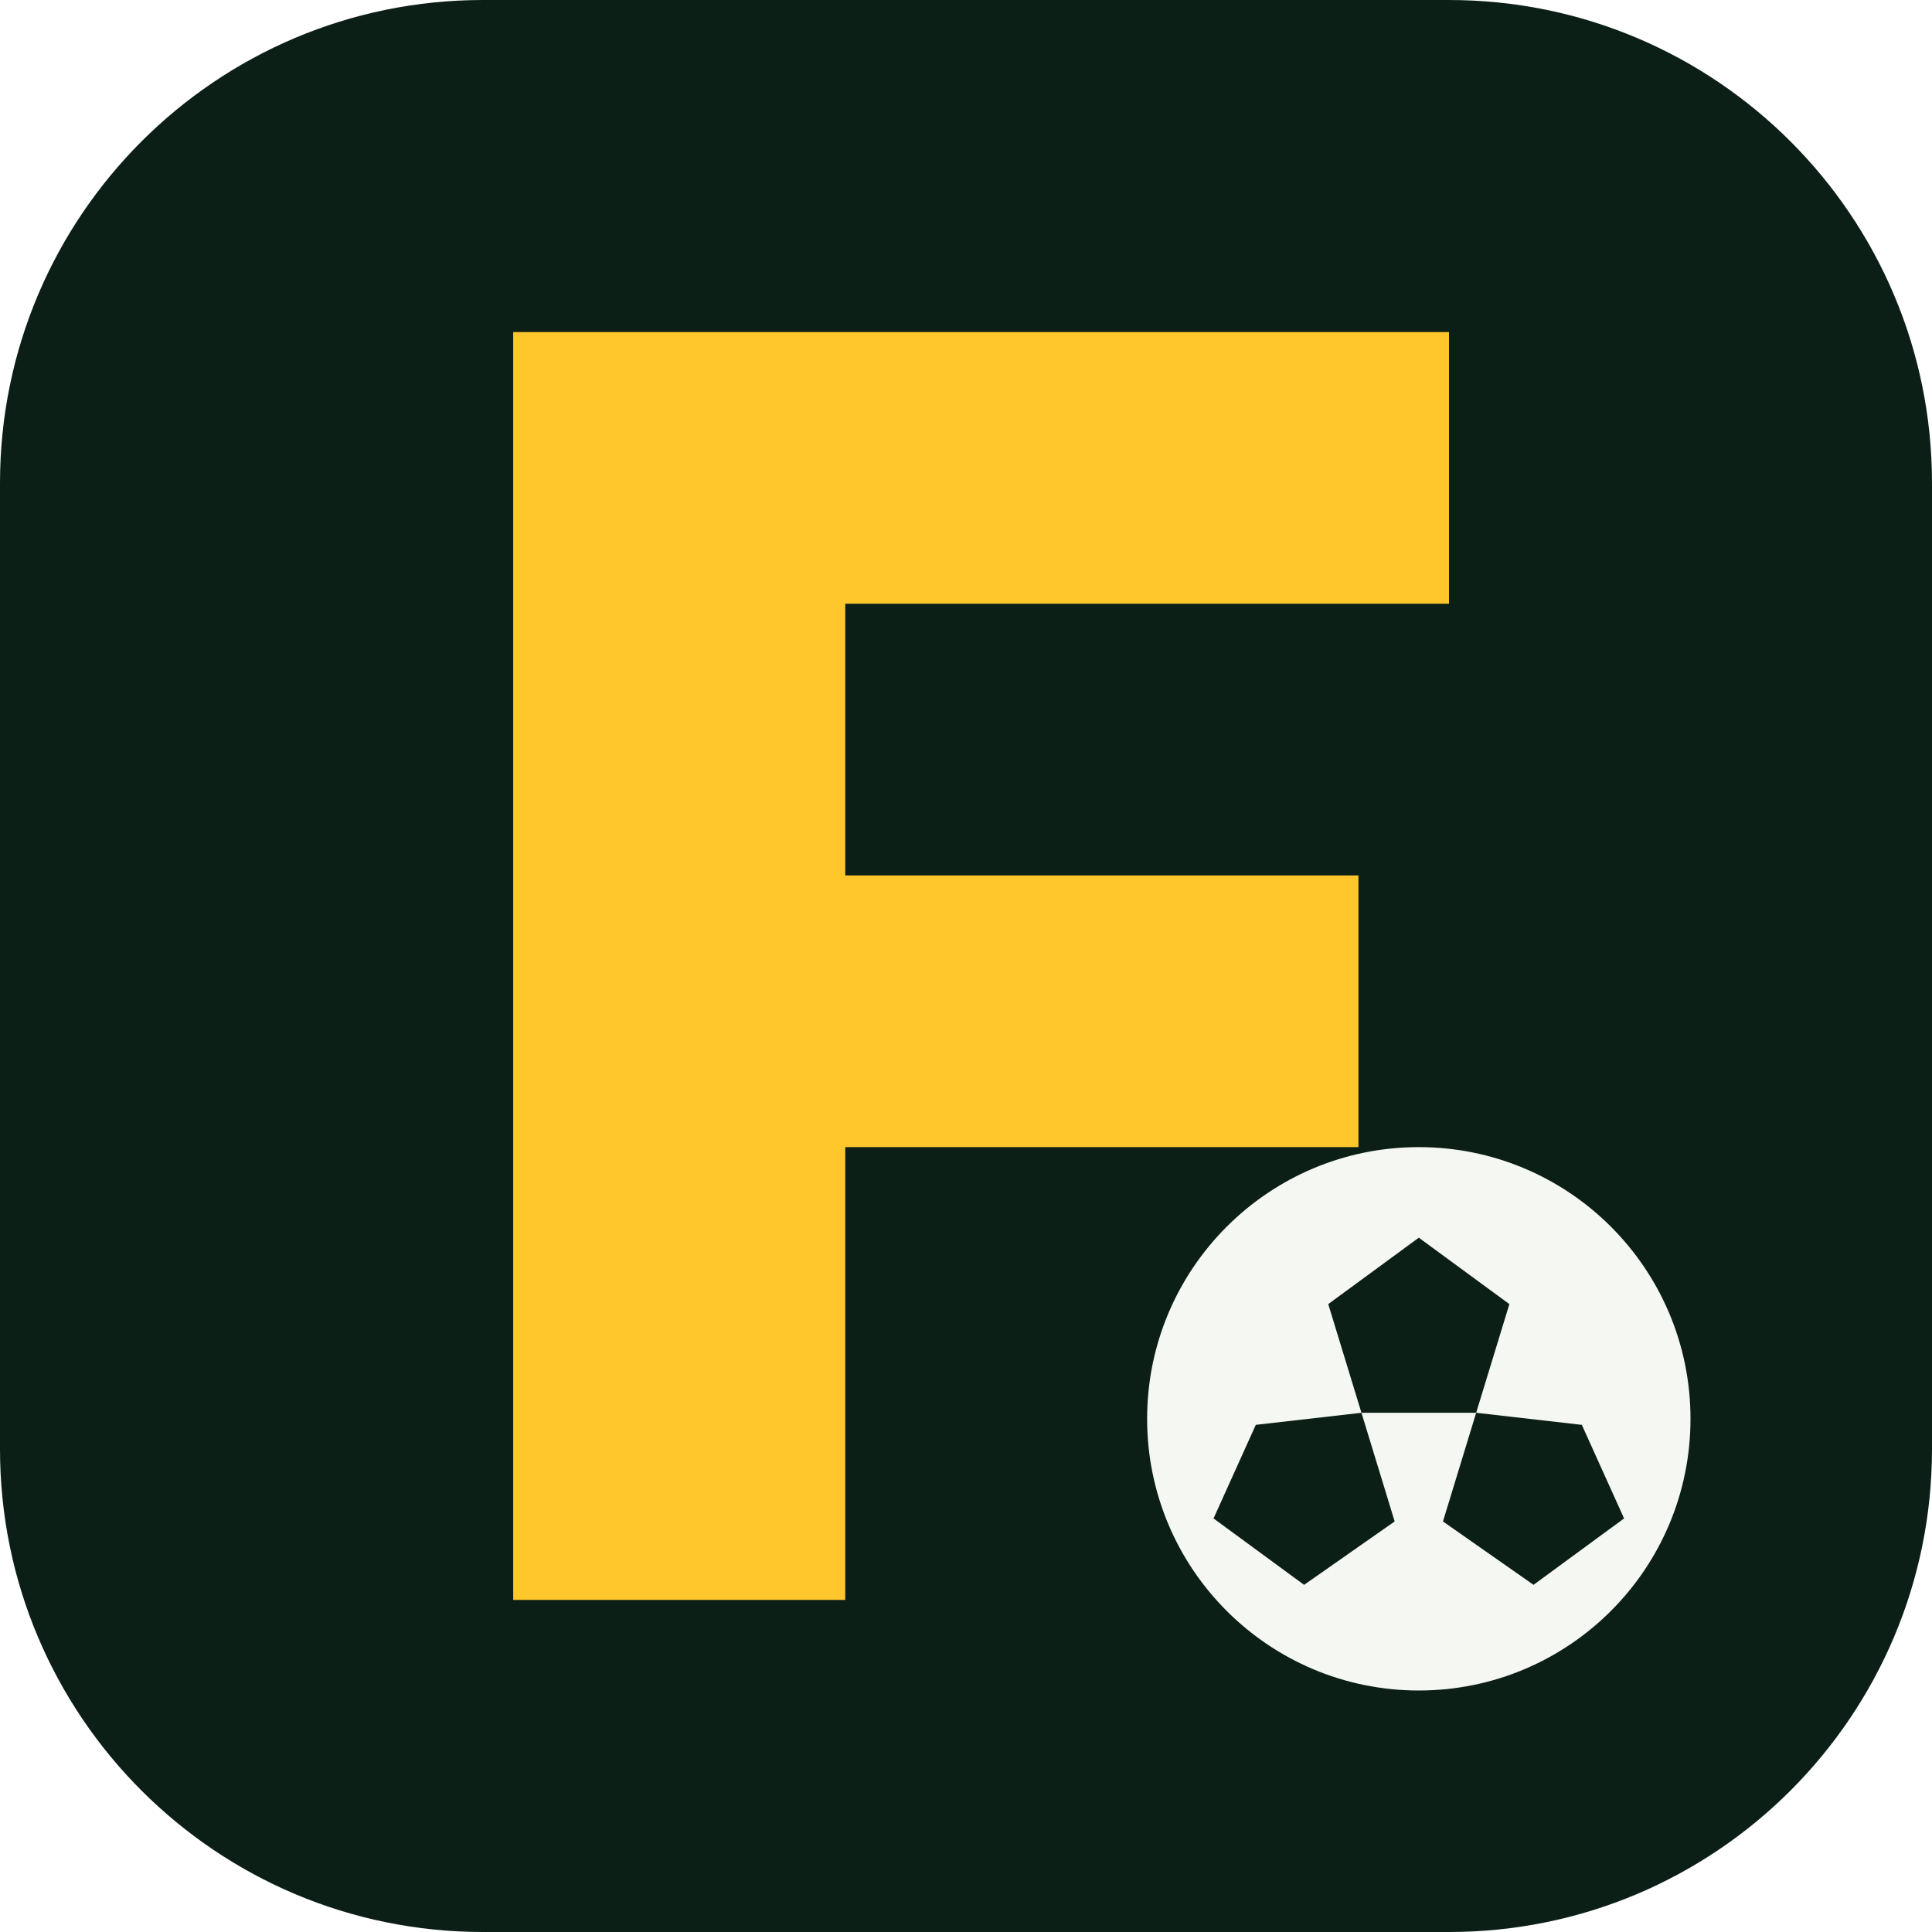
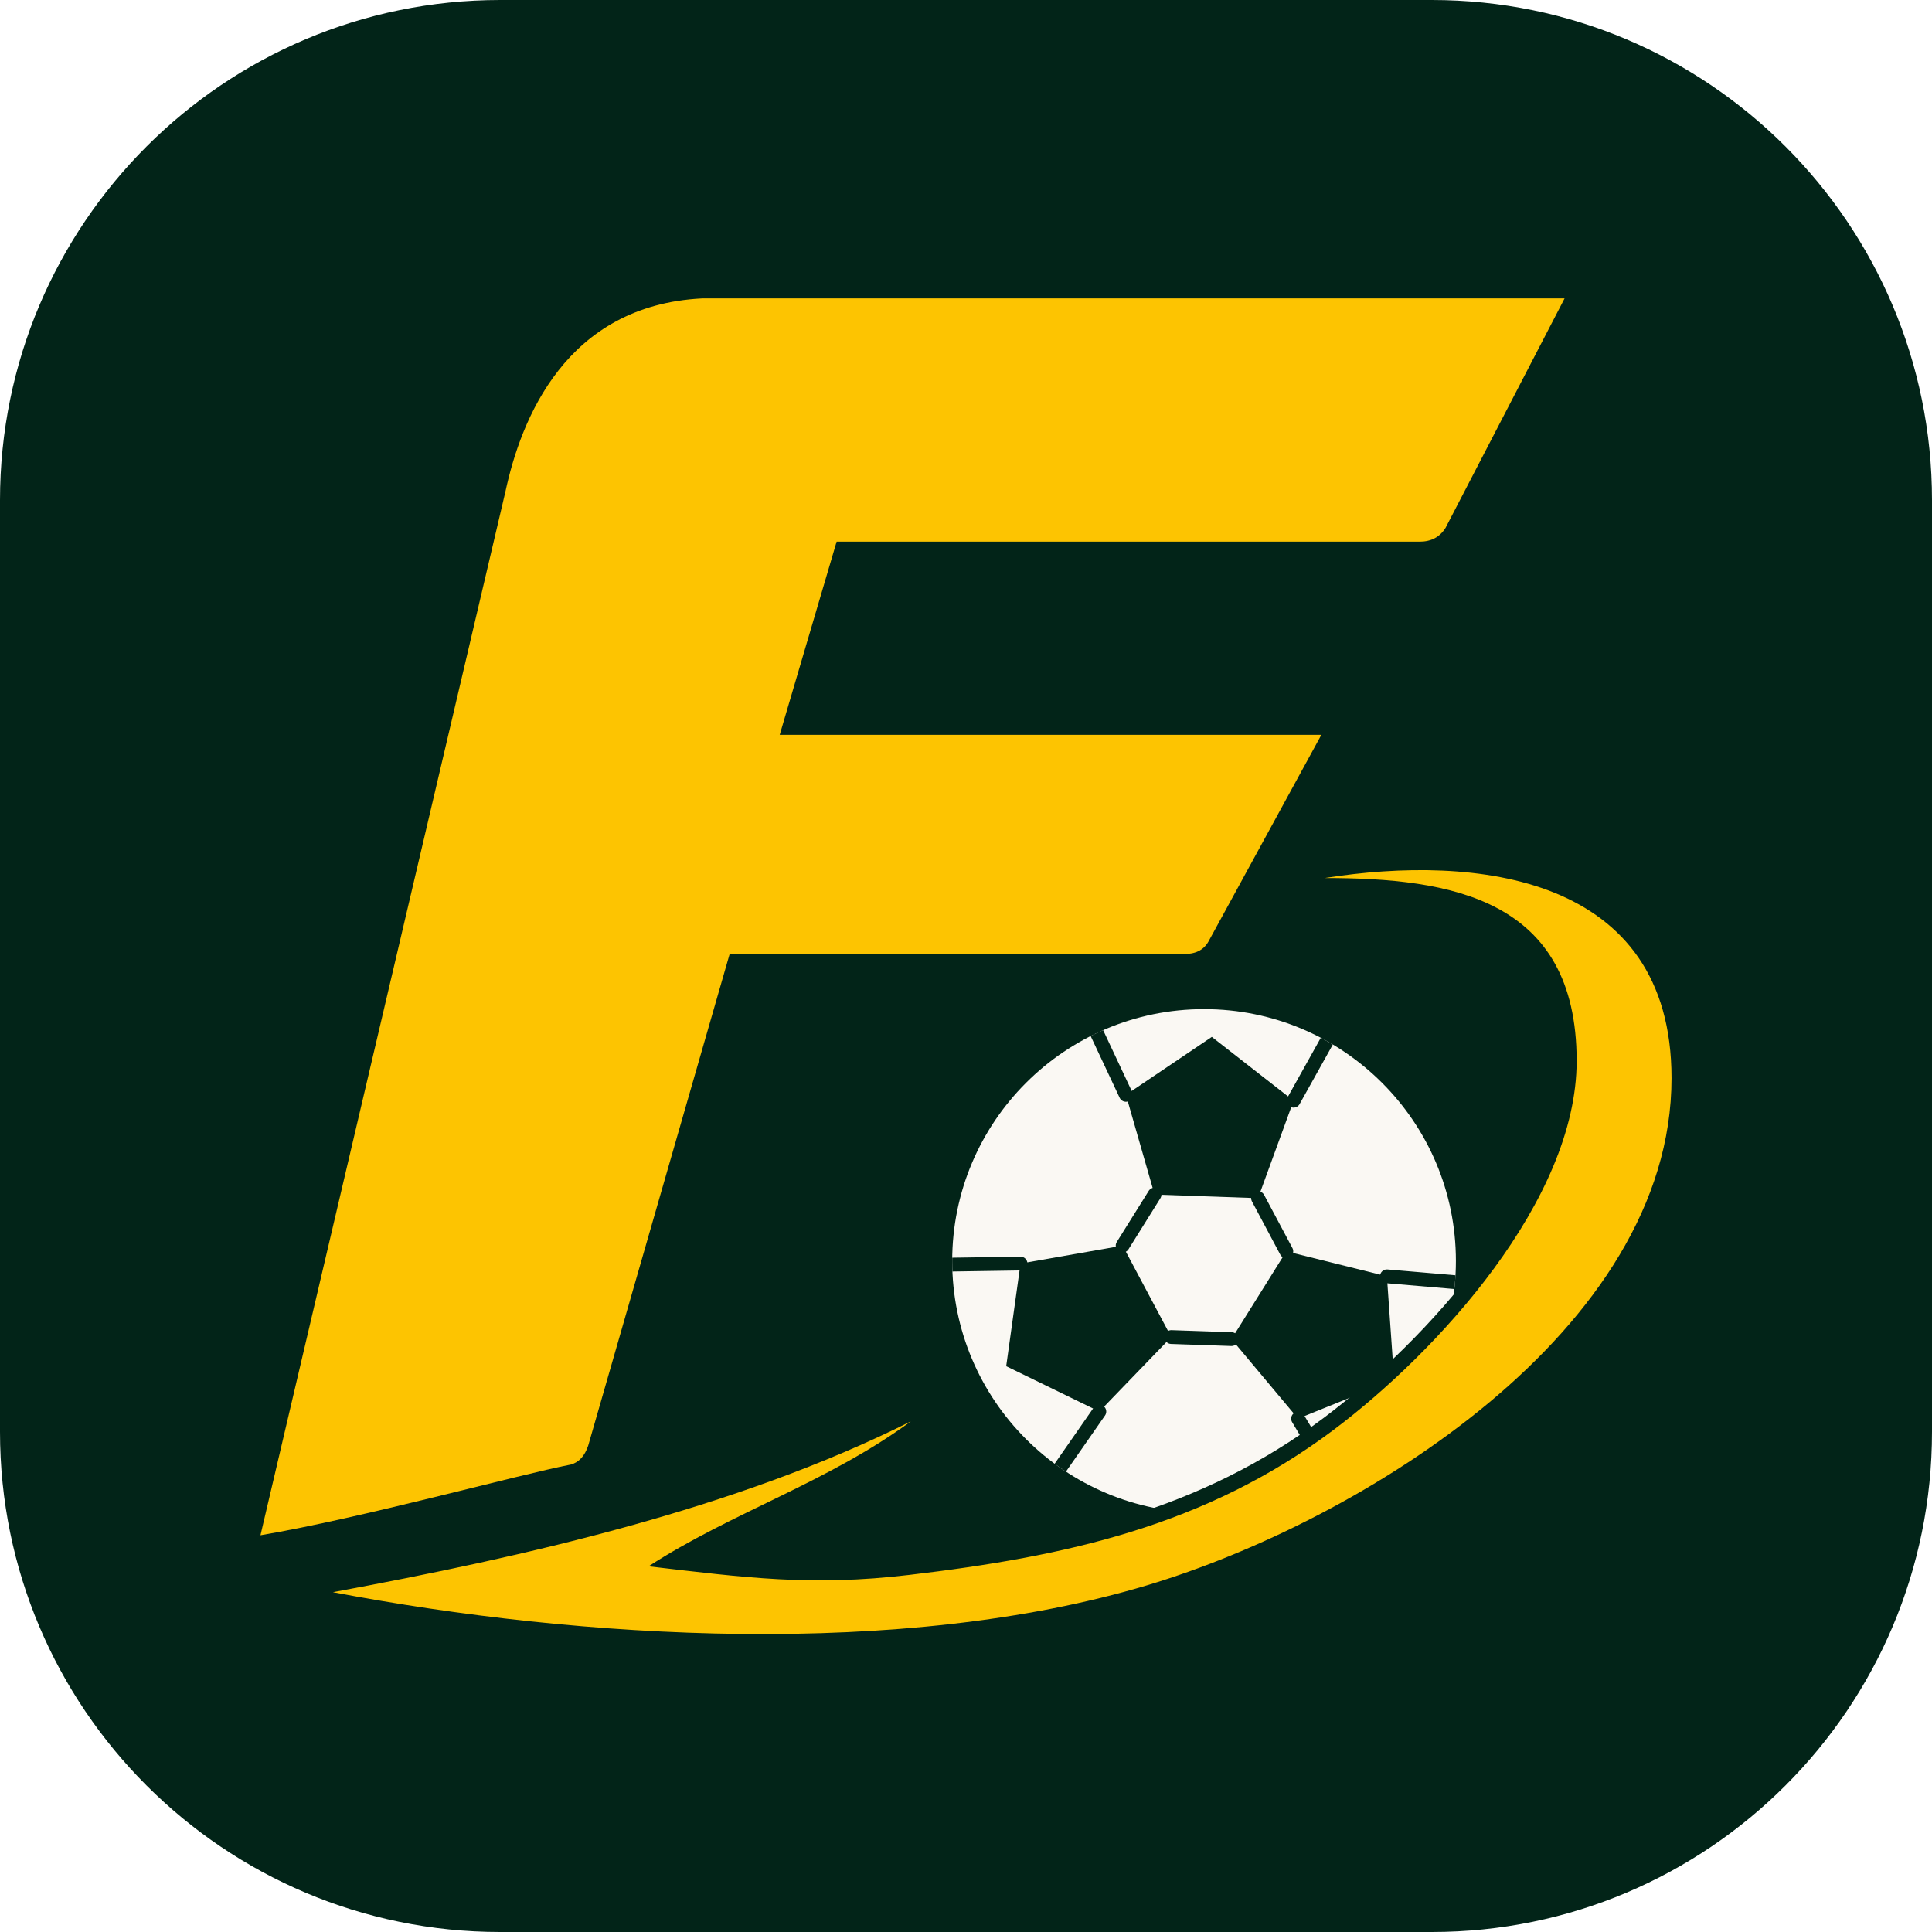
- <svg xmlns="http://www.w3.org/2000/svg" width="64" height="64" viewBox="0 0 64 64" fill="none">
-   <rect width="64" height="64" rx="16" fill="#0B1F17" />
-   <path d="M17 11H48V20H28V29H45V38H28V53H17V11Z" fill="#FFC72C" />
-   <circle cx="47" cy="47" r="9" fill="#F5F7F2" />
-   <path d="M47 41L50 43.2L48.9 46.8H45.1L44 43.2L47 41ZM41.6 47.2L45.1 46.8L46.2 50.4L43.2 52.5L40.2 50.3L41.6 47.2ZM52.4 47.2L53.8 50.3L50.8 52.5L47.8 50.4L48.9 46.8L52.4 47.2Z" fill="#0B1F17" />
+ <svg xmlns="http://www.w3.org/2000/svg" viewBox="66 66 1120 1120" width="64" height="64" role="img" aria-label="Futbobo">
+   <rect x="66" y="66" width="1120" height="1120" rx="290" fill="#022418" />
+   <g transform="translate(-24 -9)">
+     <path fill="#FDC401" d="M383 360C392 318 418 252 497 248L997 248L928 381Q923 389 913 389L575 389L542 501L856 501L791 620Q787 628 777 628L513 628L431 913Q428 922 421 924C390 930 300 955 241 965Z" />
+     <clipPath id="futbobo-bola">
+       <circle cx="788" cy="806" r="146" />
+     </clipPath>
+     <circle cx="788" cy="806" r="146" fill="#FAF8F3" />
+     <g clip-path="url(#futbobo-bola)">
+       <path fill="#022418" d="M792.5 676.1L839.9 713.1L819.3 769.6L759.3 767.5L742.7 709.7ZM898.2 874.9L842.5 897.4L803.9 851.3L835.7 800.4L894 814.9ZM673.3 867L681.6 807.5L740.8 797.1L769 850.1L727.3 893.3Z" />
+       <path fill="none" stroke="#022418" stroke-width="8" stroke-linecap="round" d="M839.9 713.1L862.1 673.3M742.7 709.7L723.3 668.4M819.3 769.6L835.7 800.4M842.5 897.4L865.9 936.5M894 814.9L939.5 818.8M803.9 851.3L769 850.1M681.6 807.5L636 808.2M727.3 893.3L701.2 930.8M740.8 797.1L759.3 767.5" />
+     </g>
+     <path fill="#FDC401" stroke="#022418" stroke-width="18" stroke-linejoin="round" paint-order="stroke" d="M858 584C945.2 570.2 1059 582 1059 700C1059 846.6 878.1 957.1 755 994C613.2 1036.5 426.9 1025.4 283 998C394 977.4 516.3 949.9 618 899C569.9 934.3 513.7 952 466 983C522.4 989.6 560.3 994.7 617 988C707.9 977.3 788.8 959.6 863 904C923.2 858.8 1004 770.8 1004 690C1004 595.9 931.1 584 858 584Z" />
+   </g>
</svg>
